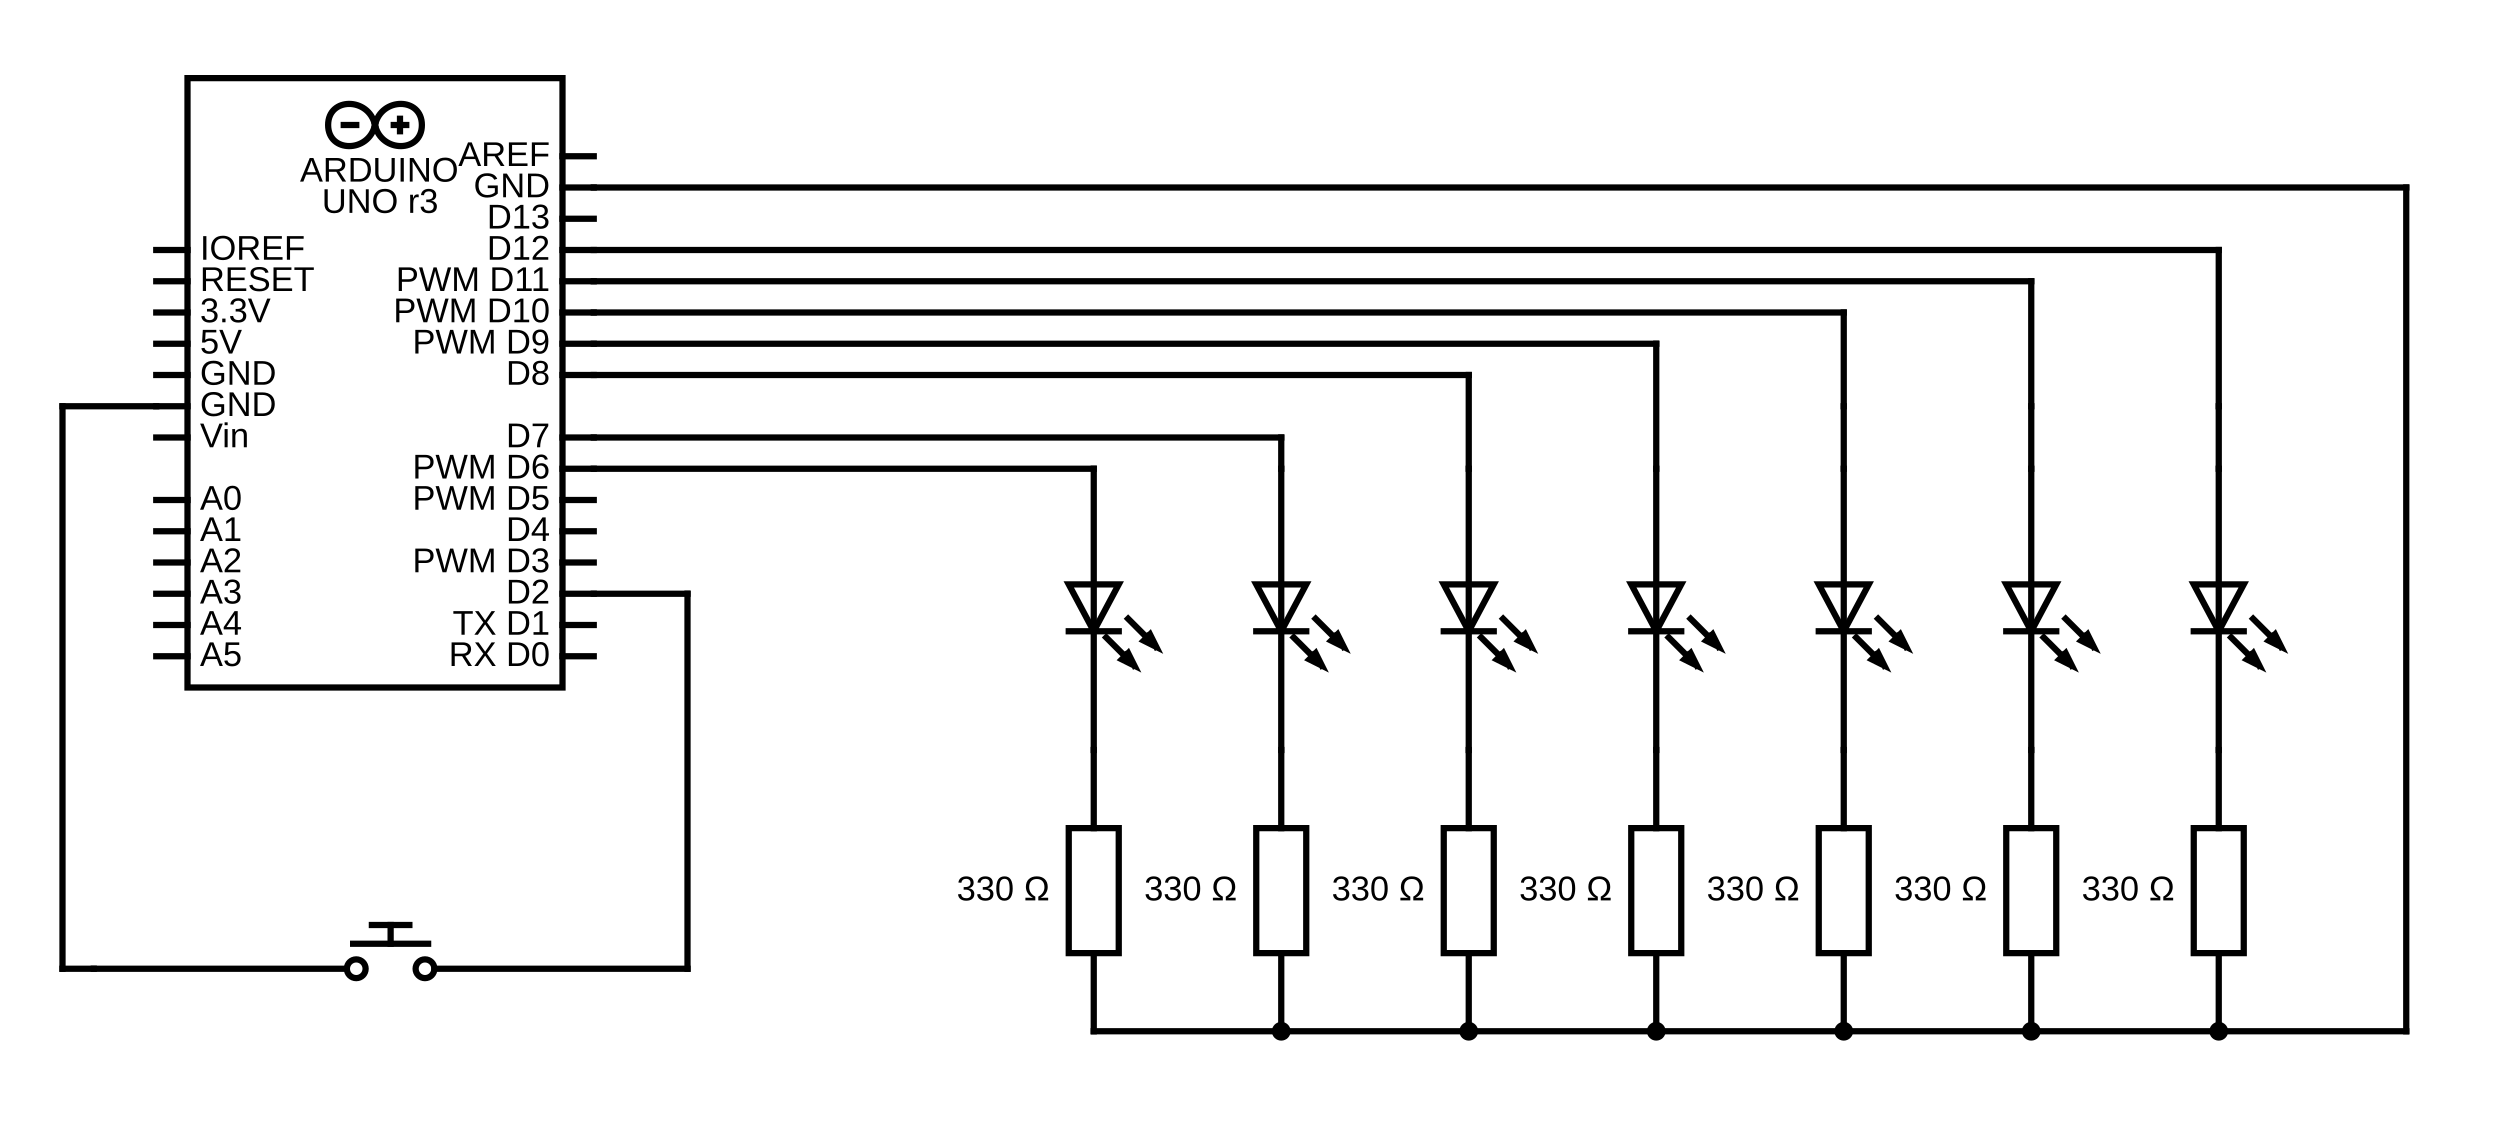
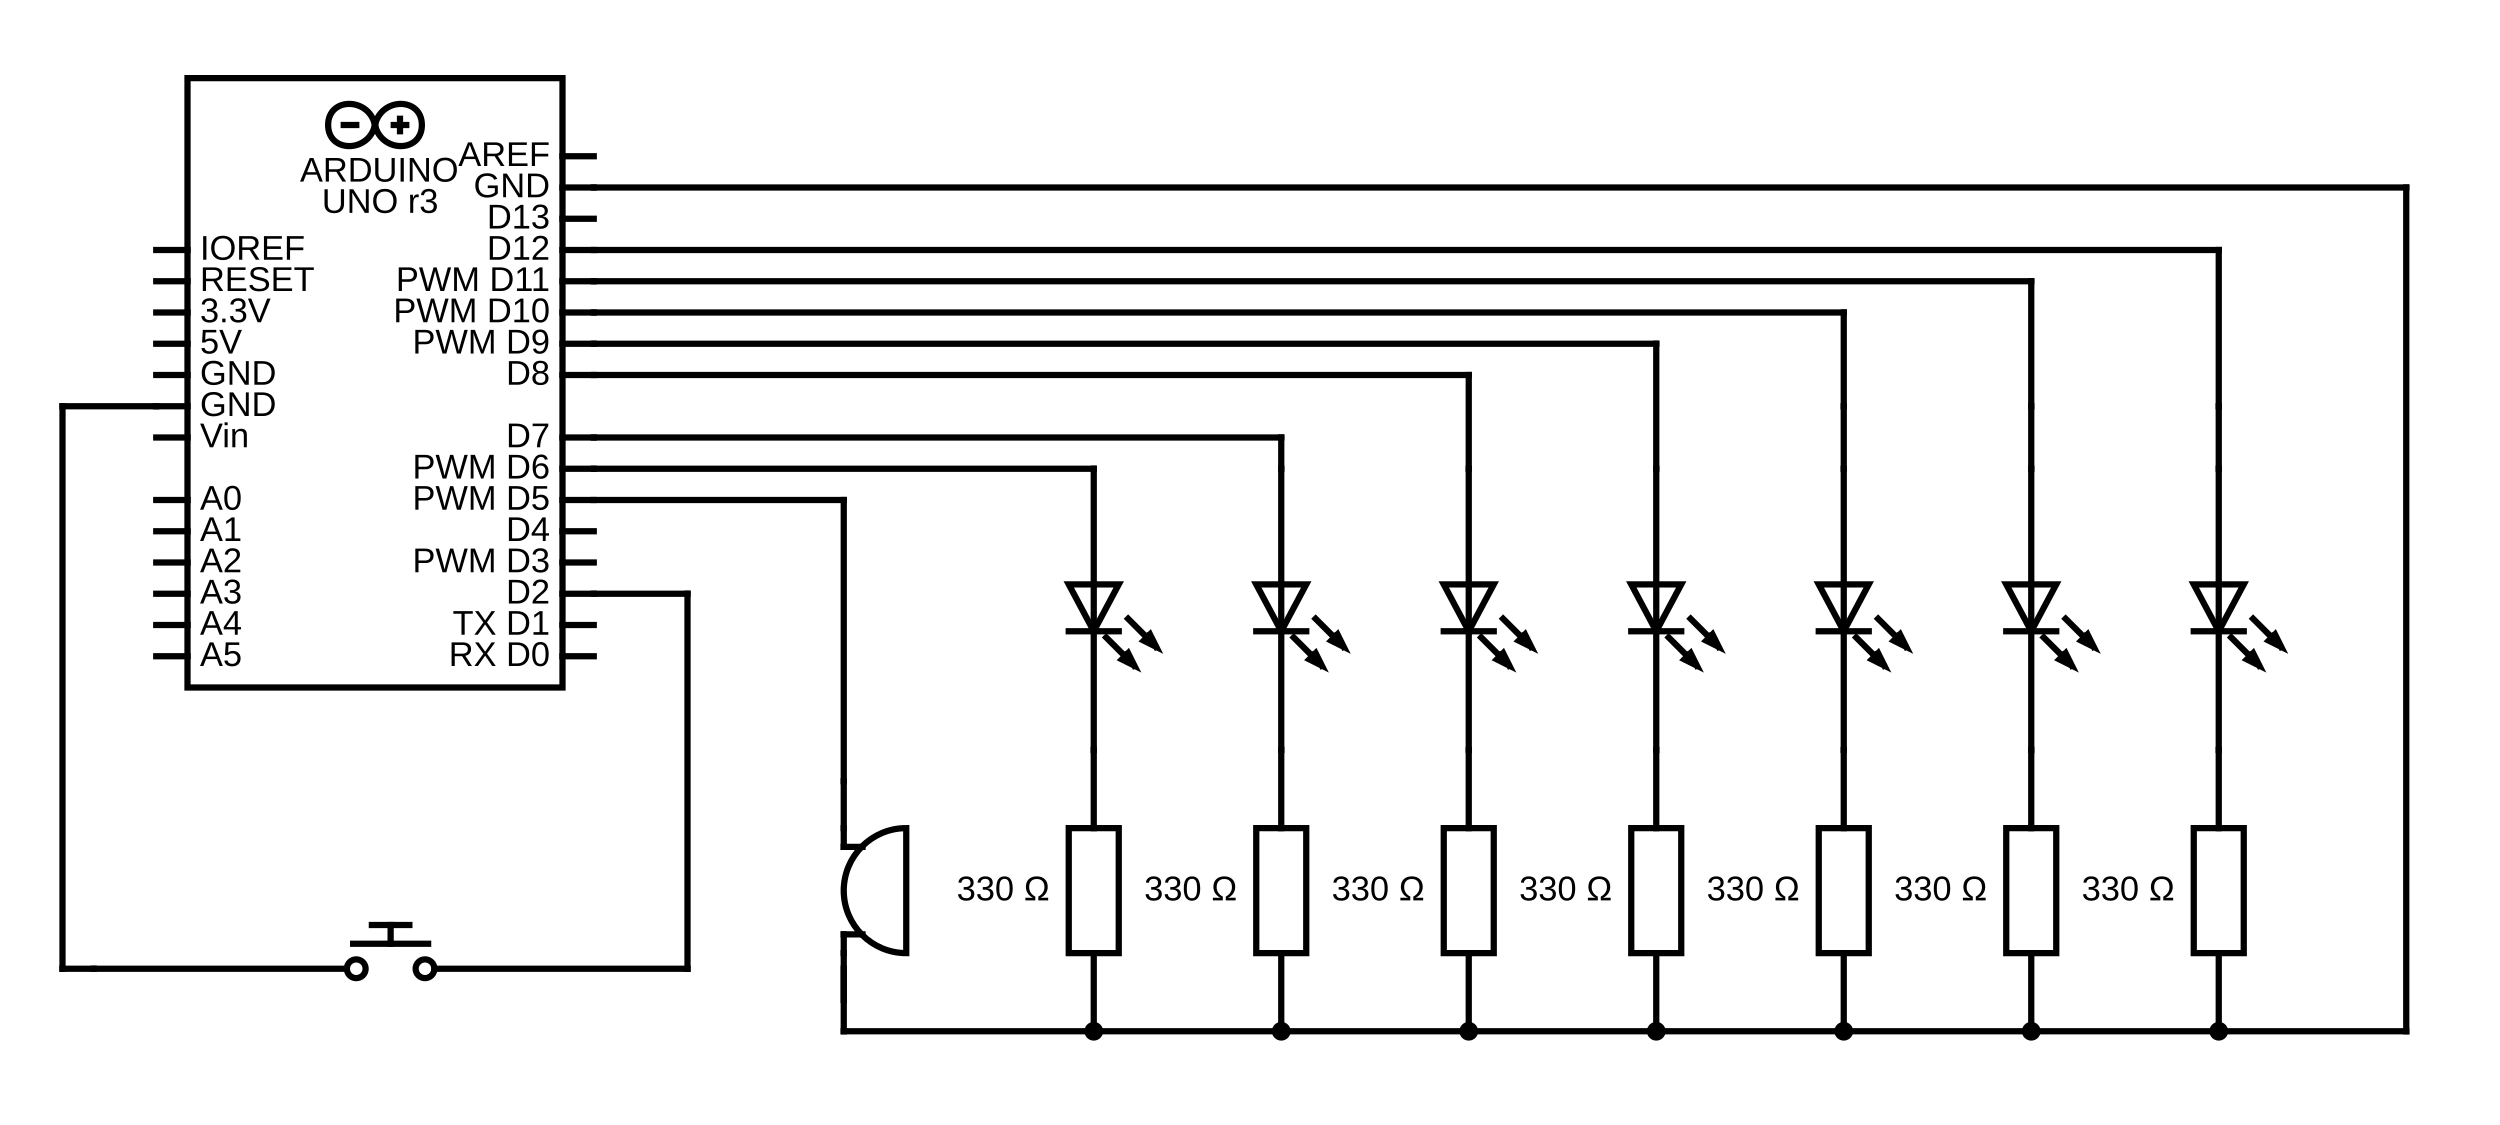
<svg xmlns="http://www.w3.org/2000/svg" version="1.1" width="800" height="360">
+   <line x1="190" y1="160" x2="270" y2="160" style="stroke:rgb(0, 0, 0);stroke-linecap:square;stroke-width:2" />
+   <line x1="270" y1="160" x2="270" y2="250" style="stroke:rgb(0, 0, 0);stroke-linecap:square;stroke-width:2" />
+   <line x1="270" y1="310" x2="270" y2="330" style="stroke:rgb(0, 0, 0);stroke-linecap:square;stroke-width:2" />
+   <line x1="270" y1="250" x2="270" y2="265" style="stroke:rgb(0, 0, 0);stroke-linecap:square;stroke-width:2" />
+   <line x1="270" y1="305" x2="270" y2="320" style="stroke:rgb(0, 0, 0);stroke-linecap:square;stroke-width:2" />
+   <line x1="270" y1="265" x2="270" y2="271" style="stroke:rgb(0, 0, 0);stroke-linecap:square;stroke-width:2" />
+   <line x1="270" y1="271" x2="276" y2="271" style="stroke:rgb(0, 0, 0);stroke-linecap:square;stroke-width:2" />
+   <line x1="270" y1="299" x2="270" y2="305" style="stroke:rgb(0, 0, 0);stroke-linecap:square;stroke-width:2" />
+   <line x1="270" y1="299" x2="276" y2="299" style="stroke:rgb(0, 0, 0);stroke-linecap:square;stroke-width:2" />
+   <path d="M 270,285 A 20,20 90 0 1 290,265 L 290,305 A 20,20 90 0 1 270,285" style="fill-opacity:0;fill:rgb(0, 0, 0);stroke:rgb(0, 0, 0);stroke-linecap:square;stroke-width:2" />
  <line x1="20" y1="310" x2="30" y2="310" style="stroke:rgb(0, 0, 0);stroke-linecap:square;stroke-width:2" />
  <line x1="220" y1="190" x2="220" y2="310" style="stroke:rgb(0, 0, 0);stroke-linecap:square;stroke-width:2" />
  <line x1="190" y1="190" x2="220" y2="190" style="stroke:rgb(0, 0, 0);stroke-linecap:square;stroke-width:2" />
  <line x1="20" y1="130" x2="20" y2="310" style="stroke:rgb(0, 0, 0);stroke-linecap:square;stroke-width:2" />
  <line x1="20" y1="130" x2="50" y2="130" style="stroke:rgb(0, 0, 0);stroke-linecap:square;stroke-width:2" />
  <line x1="190" y1="60" x2="770" y2="60" style="stroke:rgb(0, 0, 0);stroke-linecap:square;stroke-width:2" />
  <line x1="770" y1="60" x2="770" y2="330" style="stroke:rgb(0, 0, 0);stroke-linecap:square;stroke-width:2" />
-   <line x1="350" y1="330" x2="770" y2="330" style="stroke:rgb(0, 0, 0);stroke-linecap:square;stroke-width:2" />
+   <line x1="270" y1="330" x2="770" y2="330" style="stroke:rgb(0, 0, 0);stroke-linecap:square;stroke-width:2" />
  <line x1="710" y1="80" x2="710" y2="130" style="stroke:rgb(0, 0, 0);stroke-linecap:square;stroke-width:2" />
  <line x1="190" y1="80" x2="710" y2="80" style="stroke:rgb(0, 0, 0);stroke-linecap:square;stroke-width:2" />
  <line x1="190" y1="90" x2="650" y2="90" style="stroke:rgb(0, 0, 0);stroke-linecap:square;stroke-width:2" />
  <line x1="650" y1="90" x2="650" y2="130" style="stroke:rgb(0, 0, 0);stroke-linecap:square;stroke-width:2" />
  <line x1="590" y1="100" x2="590" y2="130" style="stroke:rgb(0, 0, 0);stroke-linecap:square;stroke-width:2" />
  <line x1="190" y1="100" x2="590" y2="100" style="stroke:rgb(0, 0, 0);stroke-linecap:square;stroke-width:2" />
  <line x1="190" y1="110" x2="530" y2="110" style="stroke:rgb(0, 0, 0);stroke-linecap:square;stroke-width:2" />
  <line x1="190" y1="120" x2="470" y2="120" style="stroke:rgb(0, 0, 0);stroke-linecap:square;stroke-width:2" />
  <line x1="650" y1="130" x2="650" y2="150" style="stroke:rgb(0, 0, 0);stroke-linecap:square;stroke-width:2" />
  <line x1="590" y1="130" x2="590" y2="150" style="stroke:rgb(0, 0, 0);stroke-linecap:square;stroke-width:2" />
  <line x1="530" y1="110" x2="530" y2="150" style="stroke:rgb(0, 0, 0);stroke-linecap:square;stroke-width:2" />
  <line x1="710" y1="130" x2="710" y2="150" style="stroke:rgb(0, 0, 0);stroke-linecap:square;stroke-width:2" />
  <line x1="470" y1="120" x2="470" y2="150" style="stroke:rgb(0, 0, 0);stroke-linecap:square;stroke-width:2" />
  <line x1="410" y1="140" x2="410" y2="150" style="stroke:rgb(0, 0, 0);stroke-linecap:square;stroke-width:2" />
  <line x1="190" y1="140" x2="410" y2="140" style="stroke:rgb(0, 0, 0);stroke-linecap:square;stroke-width:2" />
  <line x1="710" y1="150" x2="710" y2="240" style="stroke:rgb(0, 0, 0);stroke-linecap:square;stroke-width:2" />
  <path d="M 710,202 M 702,202 L 718,202 M 710,202 L 718,187 L 702,187 L 710,202" style="fill-opacity:0;fill:rgb(0, 0, 0);stroke:rgb(0, 0, 0);stroke-linecap:square;stroke-width:2" />
  <path d="M 710,200 M 721,198 L 729,206 M 730,207 L 728,203 L 726,205 L 730,207 L 728,203" style="fill-opacity:0;fill:rgb(0, 0, 0);stroke:rgb(0, 0, 0);stroke-linecap:square;stroke-width:2" />
  <path d="M 710,200 M 714,204 L 722,212 M 723,213 L 721,209 L 719,211 L 723,213 L 721,209" style="fill-opacity:0;fill:rgb(0, 0, 0);stroke:rgb(0, 0, 0);stroke-linecap:square;stroke-width:2" />
  <line x1="710" y1="240" x2="710" y2="265" style="stroke:rgb(0, 0, 0);stroke-linecap:square;stroke-width:2" />
  <line x1="710" y1="305" x2="710" y2="330" style="stroke:rgb(0, 0, 0);stroke-linecap:square;stroke-width:2" />
  <rect x="702" y="265" width="16" height="40" style="fill-opacity:0;fill:rgb(0, 0, 0);stroke:rgb(0, 0, 0);stroke-width:2" />
  <text x="696" y="285" style="font-family:Arial;font-size:11px;text-anchor:end" dominant-baseline="middle" transform="rotate(0, 696, 285)">330 Ω</text>
  <line x1="650" y1="150" x2="650" y2="240" style="stroke:rgb(0, 0, 0);stroke-linecap:square;stroke-width:2" />
  <path d="M 650,202 M 642,202 L 658,202 M 650,202 L 658,187 L 642,187 L 650,202" style="fill-opacity:0;fill:rgb(0, 0, 0);stroke:rgb(0, 0, 0);stroke-linecap:square;stroke-width:2" />
  <path d="M 650,200 M 661,198 L 669,206 M 670,207 L 668,203 L 666,205 L 670,207 L 668,203" style="fill-opacity:0;fill:rgb(0, 0, 0);stroke:rgb(0, 0, 0);stroke-linecap:square;stroke-width:2" />
  <path d="M 650,200 M 654,204 L 662,212 M 663,213 L 661,209 L 659,211 L 663,213 L 661,209" style="fill-opacity:0;fill:rgb(0, 0, 0);stroke:rgb(0, 0, 0);stroke-linecap:square;stroke-width:2" />
  <line x1="650" y1="240" x2="650" y2="265" style="stroke:rgb(0, 0, 0);stroke-linecap:square;stroke-width:2" />
  <line x1="650" y1="305" x2="650" y2="330" style="stroke:rgb(0, 0, 0);stroke-linecap:square;stroke-width:2" />
  <rect x="642" y="265" width="16" height="40" style="fill-opacity:0;fill:rgb(0, 0, 0);stroke:rgb(0, 0, 0);stroke-width:2" />
  <text x="636" y="285" style="font-family:Arial;font-size:11px;text-anchor:end" dominant-baseline="middle" transform="rotate(0, 636, 285)">330 Ω</text>
  <line x1="590" y1="150" x2="590" y2="240" style="stroke:rgb(0, 0, 0);stroke-linecap:square;stroke-width:2" />
  <path d="M 590,202 M 582,202 L 598,202 M 590,202 L 598,187 L 582,187 L 590,202" style="fill-opacity:0;fill:rgb(0, 0, 0);stroke:rgb(0, 0, 0);stroke-linecap:square;stroke-width:2" />
  <path d="M 590,200 M 601,198 L 609,206 M 610,207 L 608,203 L 606,205 L 610,207 L 608,203" style="fill-opacity:0;fill:rgb(0, 0, 0);stroke:rgb(0, 0, 0);stroke-linecap:square;stroke-width:2" />
  <path d="M 590,200 M 594,204 L 602,212 M 603,213 L 601,209 L 599,211 L 603,213 L 601,209" style="fill-opacity:0;fill:rgb(0, 0, 0);stroke:rgb(0, 0, 0);stroke-linecap:square;stroke-width:2" />
  <line x1="590" y1="240" x2="590" y2="265" style="stroke:rgb(0, 0, 0);stroke-linecap:square;stroke-width:2" />
  <line x1="590" y1="305" x2="590" y2="330" style="stroke:rgb(0, 0, 0);stroke-linecap:square;stroke-width:2" />
  <rect x="582" y="265" width="16" height="40" style="fill-opacity:0;fill:rgb(0, 0, 0);stroke:rgb(0, 0, 0);stroke-width:2" />
  <text x="576" y="285" style="font-family:Arial;font-size:11px;text-anchor:end" dominant-baseline="middle" transform="rotate(0, 576, 285)">330 Ω</text>
  <line x1="530" y1="150" x2="530" y2="240" style="stroke:rgb(0, 0, 0);stroke-linecap:square;stroke-width:2" />
  <path d="M 530,202 M 522,202 L 538,202 M 530,202 L 538,187 L 522,187 L 530,202" style="fill-opacity:0;fill:rgb(0, 0, 0);stroke:rgb(0, 0, 0);stroke-linecap:square;stroke-width:2" />
  <path d="M 530,200 M 541,198 L 549,206 M 550,207 L 548,203 L 546,205 L 550,207 L 548,203" style="fill-opacity:0;fill:rgb(0, 0, 0);stroke:rgb(0, 0, 0);stroke-linecap:square;stroke-width:2" />
  <path d="M 530,200 M 534,204 L 542,212 M 543,213 L 541,209 L 539,211 L 543,213 L 541,209" style="fill-opacity:0;fill:rgb(0, 0, 0);stroke:rgb(0, 0, 0);stroke-linecap:square;stroke-width:2" />
  <line x1="530" y1="240" x2="530" y2="265" style="stroke:rgb(0, 0, 0);stroke-linecap:square;stroke-width:2" />
  <line x1="530" y1="305" x2="530" y2="330" style="stroke:rgb(0, 0, 0);stroke-linecap:square;stroke-width:2" />
  <rect x="522" y="265" width="16" height="40" style="fill-opacity:0;fill:rgb(0, 0, 0);stroke:rgb(0, 0, 0);stroke-width:2" />
  <text x="516" y="285" style="font-family:Arial;font-size:11px;text-anchor:end" dominant-baseline="middle" transform="rotate(0, 516, 285)">330 Ω</text>
  <line x1="470" y1="150" x2="470" y2="240" style="stroke:rgb(0, 0, 0);stroke-linecap:square;stroke-width:2" />
  <path d="M 470,202 M 462,202 L 478,202 M 470,202 L 478,187 L 462,187 L 470,202" style="fill-opacity:0;fill:rgb(0, 0, 0);stroke:rgb(0, 0, 0);stroke-linecap:square;stroke-width:2" />
  <path d="M 470,200 M 481,198 L 489,206 M 490,207 L 488,203 L 486,205 L 490,207 L 488,203" style="fill-opacity:0;fill:rgb(0, 0, 0);stroke:rgb(0, 0, 0);stroke-linecap:square;stroke-width:2" />
  <path d="M 470,200 M 474,204 L 482,212 M 483,213 L 481,209 L 479,211 L 483,213 L 481,209" style="fill-opacity:0;fill:rgb(0, 0, 0);stroke:rgb(0, 0, 0);stroke-linecap:square;stroke-width:2" />
  <line x1="470" y1="240" x2="470" y2="265" style="stroke:rgb(0, 0, 0);stroke-linecap:square;stroke-width:2" />
  <line x1="470" y1="305" x2="470" y2="330" style="stroke:rgb(0, 0, 0);stroke-linecap:square;stroke-width:2" />
  <rect x="462" y="265" width="16" height="40" style="fill-opacity:0;fill:rgb(0, 0, 0);stroke:rgb(0, 0, 0);stroke-width:2" />
  <text x="456" y="285" style="font-family:Arial;font-size:11px;text-anchor:end" dominant-baseline="middle" transform="rotate(0, 456, 285)">330 Ω</text>
  <line x1="410" y1="150" x2="410" y2="240" style="stroke:rgb(0, 0, 0);stroke-linecap:square;stroke-width:2" />
  <path d="M 410,202 M 402,202 L 418,202 M 410,202 L 418,187 L 402,187 L 410,202" style="fill-opacity:0;fill:rgb(0, 0, 0);stroke:rgb(0, 0, 0);stroke-linecap:square;stroke-width:2" />
  <path d="M 410,200 M 421,198 L 429,206 M 430,207 L 428,203 L 426,205 L 430,207 L 428,203" style="fill-opacity:0;fill:rgb(0, 0, 0);stroke:rgb(0, 0, 0);stroke-linecap:square;stroke-width:2" />
  <path d="M 410,200 M 414,204 L 422,212 M 423,213 L 421,209 L 419,211 L 423,213 L 421,209" style="fill-opacity:0;fill:rgb(0, 0, 0);stroke:rgb(0, 0, 0);stroke-linecap:square;stroke-width:2" />
  <line x1="410" y1="240" x2="410" y2="265" style="stroke:rgb(0, 0, 0);stroke-linecap:square;stroke-width:2" />
  <line x1="410" y1="305" x2="410" y2="330" style="stroke:rgb(0, 0, 0);stroke-linecap:square;stroke-width:2" />
  <rect x="402" y="265" width="16" height="40" style="fill-opacity:0;fill:rgb(0, 0, 0);stroke:rgb(0, 0, 0);stroke-width:2" />
  <text x="396" y="285" style="font-family:Arial;font-size:11px;text-anchor:end" dominant-baseline="middle" transform="rotate(0, 396, 285)">330 Ω</text>
  <line x1="190" y1="150" x2="350" y2="150" style="stroke:rgb(0, 0, 0);stroke-linecap:square;stroke-width:2" />
  <line x1="350" y1="150" x2="350" y2="240" style="stroke:rgb(0, 0, 0);stroke-linecap:square;stroke-width:2" />
  <path d="M 350,202 M 342,202 L 358,202 M 350,202 L 358,187 L 342,187 L 350,202" style="fill-opacity:0;fill:rgb(0, 0, 0);stroke:rgb(0, 0, 0);stroke-linecap:square;stroke-width:2" />
  <path d="M 350,200 M 361,198 L 369,206 M 370,207 L 368,203 L 366,205 L 370,207 L 368,203" style="fill-opacity:0;fill:rgb(0, 0, 0);stroke:rgb(0, 0, 0);stroke-linecap:square;stroke-width:2" />
  <path d="M 350,200 M 354,204 L 362,212 M 363,213 L 361,209 L 359,211 L 363,213 L 361,209" style="fill-opacity:0;fill:rgb(0, 0, 0);stroke:rgb(0, 0, 0);stroke-linecap:square;stroke-width:2" />
  <line x1="350" y1="240" x2="350" y2="265" style="stroke:rgb(0, 0, 0);stroke-linecap:square;stroke-width:2" />
  <line x1="350" y1="305" x2="350" y2="330" style="stroke:rgb(0, 0, 0);stroke-linecap:square;stroke-width:2" />
  <rect x="342" y="265" width="16" height="40" style="fill-opacity:0;fill:rgb(0, 0, 0);stroke:rgb(0, 0, 0);stroke-width:2" />
  <text x="336" y="285" style="font-family:Arial;font-size:11px;text-anchor:end" dominant-baseline="middle" transform="rotate(0, 336, 285)">330 Ω</text>
  <line x1="30" y1="310" x2="111" y2="310" style="stroke:rgb(0, 0, 0);stroke-linecap:square;stroke-width:2" />
  <line x1="139" y1="310" x2="220" y2="310" style="stroke:rgb(0, 0, 0);stroke-linecap:square;stroke-width:2" />
  <ellipse cx="114" cy="310" rx="3" ry="3" style="fill-opacity:0;fill:rgb(0, 0, 0);stroke:rgb(0, 0, 0);stroke-width:2" />
  <ellipse cx="136" cy="310" rx="3" ry="3" style="fill-opacity:0;fill:rgb(0, 0, 0);stroke:rgb(0, 0, 0);stroke-width:2" />
  <line x1="113" y1="302" x2="137" y2="302" style="stroke:rgb(0, 0, 0);stroke-linecap:square;stroke-width:2" />
  <line x1="119" y1="296" x2="131" y2="296" style="stroke:rgb(0, 0, 0);stroke-linecap:square;stroke-width:2" />
  <line x1="125" y1="296" x2="125" y2="302" style="stroke:rgb(0, 0, 0);stroke-linecap:square;stroke-width:2" />
  <rect x="60" y="25" width="120" height="195" style="fill-opacity:0;fill:rgb(0, 0, 0);stroke:rgb(0, 0, 0);stroke-width:2" />
  <text x="96" y="55" style="font-family:Arial;font-size:11px;text-anchor:start" dominant-baseline="middle" transform="rotate(0, 96, 55)">ARDUINO</text>
  <text x="103" y="65" style="font-family:Arial;font-size:11px;text-anchor:start" dominant-baseline="middle" transform="rotate(0, 103, 65)">UNO r3</text>
  <line x1="50" y1="80" x2="60" y2="80" style="stroke:rgb(0, 0, 0);stroke-linecap:square;stroke-width:2" />
  <line x1="50" y1="90" x2="60" y2="90" style="stroke:rgb(0, 0, 0);stroke-linecap:square;stroke-width:2" />
  <line x1="50" y1="100" x2="60" y2="100" style="stroke:rgb(0, 0, 0);stroke-linecap:square;stroke-width:2" />
  <line x1="50" y1="110" x2="60" y2="110" style="stroke:rgb(0, 0, 0);stroke-linecap:square;stroke-width:2" />
  <line x1="50" y1="120" x2="60" y2="120" style="stroke:rgb(0, 0, 0);stroke-linecap:square;stroke-width:2" />
  <line x1="50" y1="130" x2="60" y2="130" style="stroke:rgb(0, 0, 0);stroke-linecap:square;stroke-width:2" />
  <line x1="50" y1="140" x2="60" y2="140" style="stroke:rgb(0, 0, 0);stroke-linecap:square;stroke-width:2" />
  <line x1="50" y1="160" x2="60" y2="160" style="stroke:rgb(0, 0, 0);stroke-linecap:square;stroke-width:2" />
  <line x1="50" y1="170" x2="60" y2="170" style="stroke:rgb(0, 0, 0);stroke-linecap:square;stroke-width:2" />
  <line x1="50" y1="180" x2="60" y2="180" style="stroke:rgb(0, 0, 0);stroke-linecap:square;stroke-width:2" />
  <line x1="50" y1="190" x2="60" y2="190" style="stroke:rgb(0, 0, 0);stroke-linecap:square;stroke-width:2" />
  <line x1="50" y1="200" x2="60" y2="200" style="stroke:rgb(0, 0, 0);stroke-linecap:square;stroke-width:2" />
  <line x1="50" y1="210" x2="60" y2="210" style="stroke:rgb(0, 0, 0);stroke-linecap:square;stroke-width:2" />
  <line x1="180" y1="50" x2="190" y2="50" style="stroke:rgb(0, 0, 0);stroke-linecap:square;stroke-width:2" />
  <line x1="180" y1="60" x2="190" y2="60" style="stroke:rgb(0, 0, 0);stroke-linecap:square;stroke-width:2" />
  <line x1="180" y1="70" x2="190" y2="70" style="stroke:rgb(0, 0, 0);stroke-linecap:square;stroke-width:2" />
  <line x1="180" y1="80" x2="190" y2="80" style="stroke:rgb(0, 0, 0);stroke-linecap:square;stroke-width:2" />
  <line x1="180" y1="90" x2="190" y2="90" style="stroke:rgb(0, 0, 0);stroke-linecap:square;stroke-width:2" />
  <line x1="180" y1="100" x2="190" y2="100" style="stroke:rgb(0, 0, 0);stroke-linecap:square;stroke-width:2" />
  <line x1="180" y1="110" x2="190" y2="110" style="stroke:rgb(0, 0, 0);stroke-linecap:square;stroke-width:2" />
  <line x1="180" y1="120" x2="190" y2="120" style="stroke:rgb(0, 0, 0);stroke-linecap:square;stroke-width:2" />
  <line x1="180" y1="140" x2="190" y2="140" style="stroke:rgb(0, 0, 0);stroke-linecap:square;stroke-width:2" />
  <line x1="180" y1="150" x2="190" y2="150" style="stroke:rgb(0, 0, 0);stroke-linecap:square;stroke-width:2" />
  <line x1="180" y1="160" x2="190" y2="160" style="stroke:rgb(0, 0, 0);stroke-linecap:square;stroke-width:2" />
  <line x1="180" y1="170" x2="190" y2="170" style="stroke:rgb(0, 0, 0);stroke-linecap:square;stroke-width:2" />
  <line x1="180" y1="180" x2="190" y2="180" style="stroke:rgb(0, 0, 0);stroke-linecap:square;stroke-width:2" />
  <line x1="180" y1="190" x2="190" y2="190" style="stroke:rgb(0, 0, 0);stroke-linecap:square;stroke-width:2" />
  <line x1="180" y1="200" x2="190" y2="200" style="stroke:rgb(0, 0, 0);stroke-linecap:square;stroke-width:2" />
  <line x1="180" y1="210" x2="190" y2="210" style="stroke:rgb(0, 0, 0);stroke-linecap:square;stroke-width:2" />
  <text x="64" y="80" style="font-family:Arial;font-size:11px;text-anchor:start" dominant-baseline="middle" transform="rotate(0, 64, 80)">IOREF</text>
  <text x="64" y="90" style="font-family:Arial;font-size:11px;text-anchor:start" dominant-baseline="middle" transform="rotate(0, 64, 90)">RESET</text>
  <text x="64" y="100" style="font-family:Arial;font-size:11px;text-anchor:start" dominant-baseline="middle" transform="rotate(0, 64, 100)">3.3V</text>
  <text x="64" y="110" style="font-family:Arial;font-size:11px;text-anchor:start" dominant-baseline="middle" transform="rotate(0, 64, 110)">5V</text>
  <text x="64" y="120" style="font-family:Arial;font-size:11px;text-anchor:start" dominant-baseline="middle" transform="rotate(0, 64, 120)">GND</text>
  <text x="64" y="130" style="font-family:Arial;font-size:11px;text-anchor:start" dominant-baseline="middle" transform="rotate(0, 64, 130)">GND</text>
  <text x="64" y="140" style="font-family:Arial;font-size:11px;text-anchor:start" dominant-baseline="middle" transform="rotate(0, 64, 140)">Vin</text>
  <text x="64" y="160" style="font-family:Arial;font-size:11px;text-anchor:start" dominant-baseline="middle" transform="rotate(0, 64, 160)">A0</text>
  <text x="64" y="170" style="font-family:Arial;font-size:11px;text-anchor:start" dominant-baseline="middle" transform="rotate(0, 64, 170)">A1</text>
  <text x="64" y="180" style="font-family:Arial;font-size:11px;text-anchor:start" dominant-baseline="middle" transform="rotate(0, 64, 180)">A2</text>
  <text x="64" y="190" style="font-family:Arial;font-size:11px;text-anchor:start" dominant-baseline="middle" transform="rotate(0, 64, 190)">A3</text>
  <text x="64" y="200" style="font-family:Arial;font-size:11px;text-anchor:start" dominant-baseline="middle" transform="rotate(0, 64, 200)">A4</text>
  <text x="64" y="210" style="font-family:Arial;font-size:11px;text-anchor:start" dominant-baseline="middle" transform="rotate(0, 64, 210)">A5</text>
  <text x="176" y="50" style="font-family:Arial;font-size:11px;text-anchor:end" dominant-baseline="middle" transform="rotate(0, 176, 50)">AREF</text>
  <text x="176" y="60" style="font-family:Arial;font-size:11px;text-anchor:end" dominant-baseline="middle" transform="rotate(0, 176, 60)">GND</text>
  <text x="176" y="70" style="font-family:Arial;font-size:11px;text-anchor:end" dominant-baseline="middle" transform="rotate(0, 176, 70)">D13</text>
  <text x="176" y="80" style="font-family:Arial;font-size:11px;text-anchor:end" dominant-baseline="middle" transform="rotate(0, 176, 80)">D12</text>
  <text x="176" y="90" style="font-family:Arial;font-size:11px;text-anchor:end" dominant-baseline="middle" transform="rotate(0, 176, 90)">PWM D11</text>
  <text x="176" y="100" style="font-family:Arial;font-size:11px;text-anchor:end" dominant-baseline="middle" transform="rotate(0, 176, 100)">PWM D10</text>
  <text x="176" y="110" style="font-family:Arial;font-size:11px;text-anchor:end" dominant-baseline="middle" transform="rotate(0, 176, 110)">PWM   D9</text>
  <text x="176" y="120" style="font-family:Arial;font-size:11px;text-anchor:end" dominant-baseline="middle" transform="rotate(0, 176, 120)">D8</text>
  <text x="176" y="140" style="font-family:Arial;font-size:11px;text-anchor:end" dominant-baseline="middle" transform="rotate(0, 176, 140)">D7</text>
  <text x="176" y="150" style="font-family:Arial;font-size:11px;text-anchor:end" dominant-baseline="middle" transform="rotate(0, 176, 150)">PWM   D6</text>
  <text x="176" y="160" style="font-family:Arial;font-size:11px;text-anchor:end" dominant-baseline="middle" transform="rotate(0, 176, 160)">PWM   D5</text>
  <text x="176" y="170" style="font-family:Arial;font-size:11px;text-anchor:end" dominant-baseline="middle" transform="rotate(0, 176, 170)">D4</text>
  <text x="176" y="180" style="font-family:Arial;font-size:11px;text-anchor:end" dominant-baseline="middle" transform="rotate(0, 176, 180)">PWM   D3</text>
  <text x="176" y="190" style="font-family:Arial;font-size:11px;text-anchor:end" dominant-baseline="middle" transform="rotate(0, 176, 190)">D2</text>
  <text x="176" y="200" style="font-family:Arial;font-size:11px;text-anchor:end" dominant-baseline="middle" transform="rotate(0, 176, 200)">TX   D1</text>
  <text x="176" y="210" style="font-family:Arial;font-size:11px;text-anchor:end" dominant-baseline="middle" transform="rotate(0, 176, 210)">RX   D0</text>
  <path d="M 120,40 M 120,40 c 2,9 15,9 15,0 c 0,-9 -13,-9 -15,0" style="fill-opacity:0;fill:rgb(0, 0, 0);stroke:rgb(0, 0, 0);stroke-linecap:square;stroke-width:2" />
  <path d="M 120,40 M 120,40 c -2,-9 -15,-9 -15,0 c 0,9 13,9 15,0" style="fill-opacity:0;fill:rgb(0, 0, 0);stroke:rgb(0, 0, 0);stroke-linecap:square;stroke-width:2" />
  <line x1="126" y1="40" x2="130" y2="40" style="stroke:rgb(0, 0, 0);stroke-linecap:square;stroke-width:2" />
  <line x1="128" y1="42" x2="128" y2="38" style="stroke:rgb(0, 0, 0);stroke-linecap:square;stroke-width:2" />
  <line x1="114" y1="40" x2="110" y2="40" style="stroke:rgb(0, 0, 0);stroke-linecap:square;stroke-width:2" />
+   <ellipse cx="350" cy="330" rx="2" ry="2" style="fill-opacity:1;fill:rgb(0, 0, 0);stroke:rgb(0, 0, 0);stroke-width:2" />
  <ellipse cx="410" cy="330" rx="2" ry="2" style="fill-opacity:1;fill:rgb(0, 0, 0);stroke:rgb(0, 0, 0);stroke-width:2" />
  <ellipse cx="470" cy="330" rx="2" ry="2" style="fill-opacity:1;fill:rgb(0, 0, 0);stroke:rgb(0, 0, 0);stroke-width:2" />
  <ellipse cx="530" cy="330" rx="2" ry="2" style="fill-opacity:1;fill:rgb(0, 0, 0);stroke:rgb(0, 0, 0);stroke-width:2" />
  <ellipse cx="590" cy="330" rx="2" ry="2" style="fill-opacity:1;fill:rgb(0, 0, 0);stroke:rgb(0, 0, 0);stroke-width:2" />
  <ellipse cx="650" cy="330" rx="2" ry="2" style="fill-opacity:1;fill:rgb(0, 0, 0);stroke:rgb(0, 0, 0);stroke-width:2" />
  <ellipse cx="710" cy="330" rx="2" ry="2" style="fill-opacity:1;fill:rgb(0, 0, 0);stroke:rgb(0, 0, 0);stroke-width:2" />
</svg>
